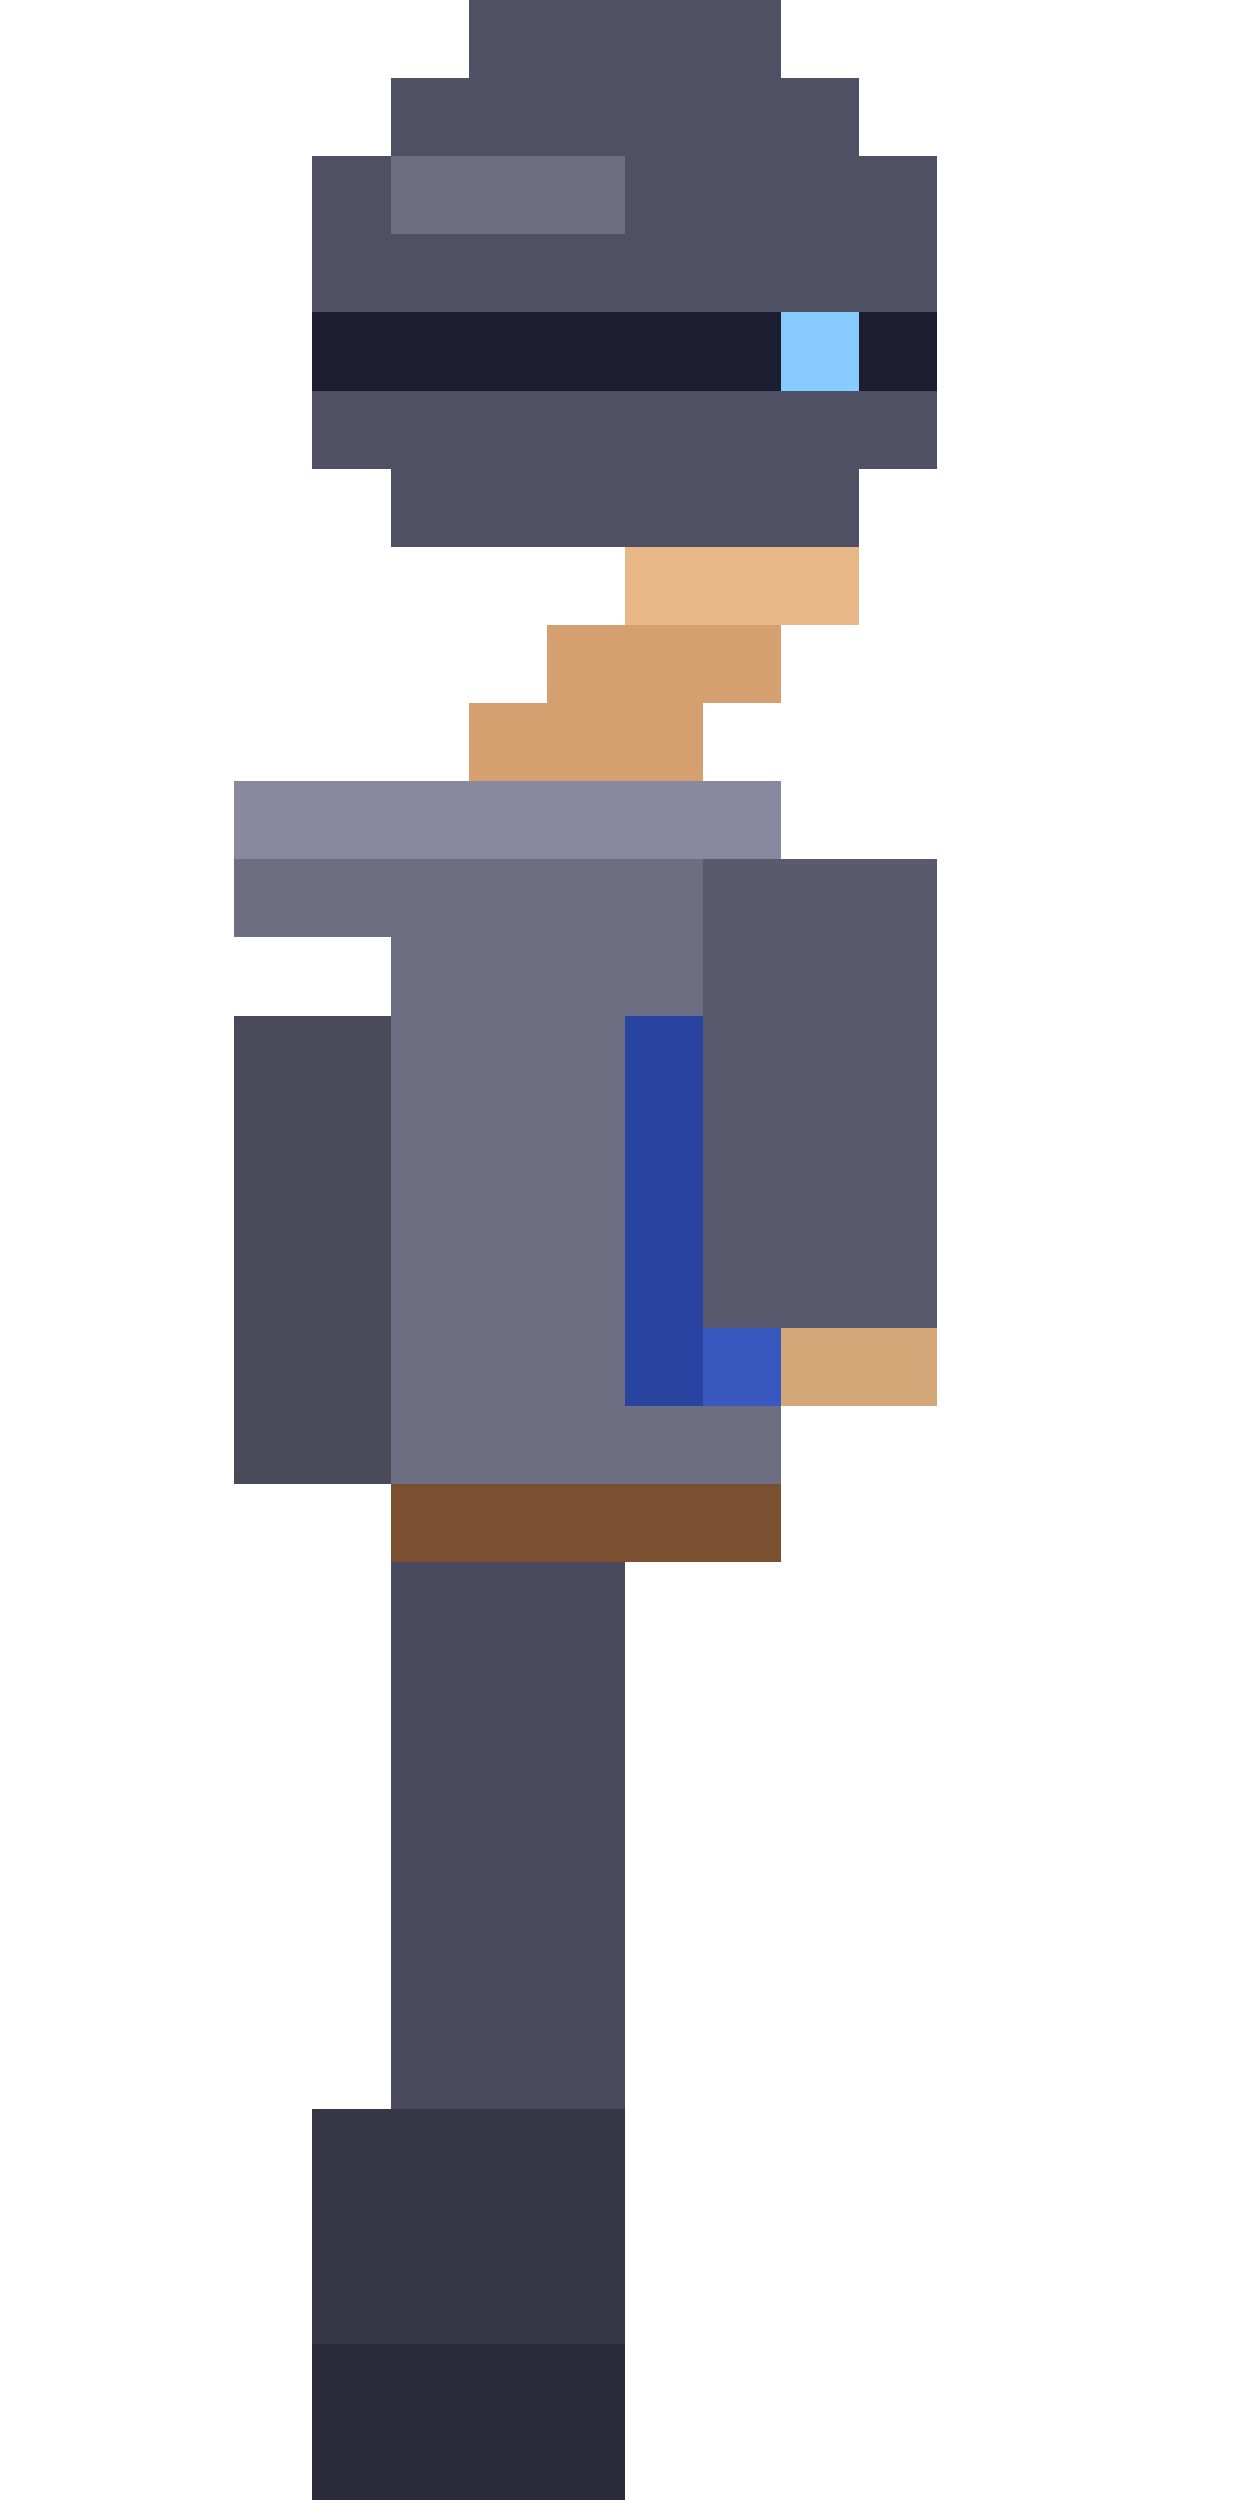
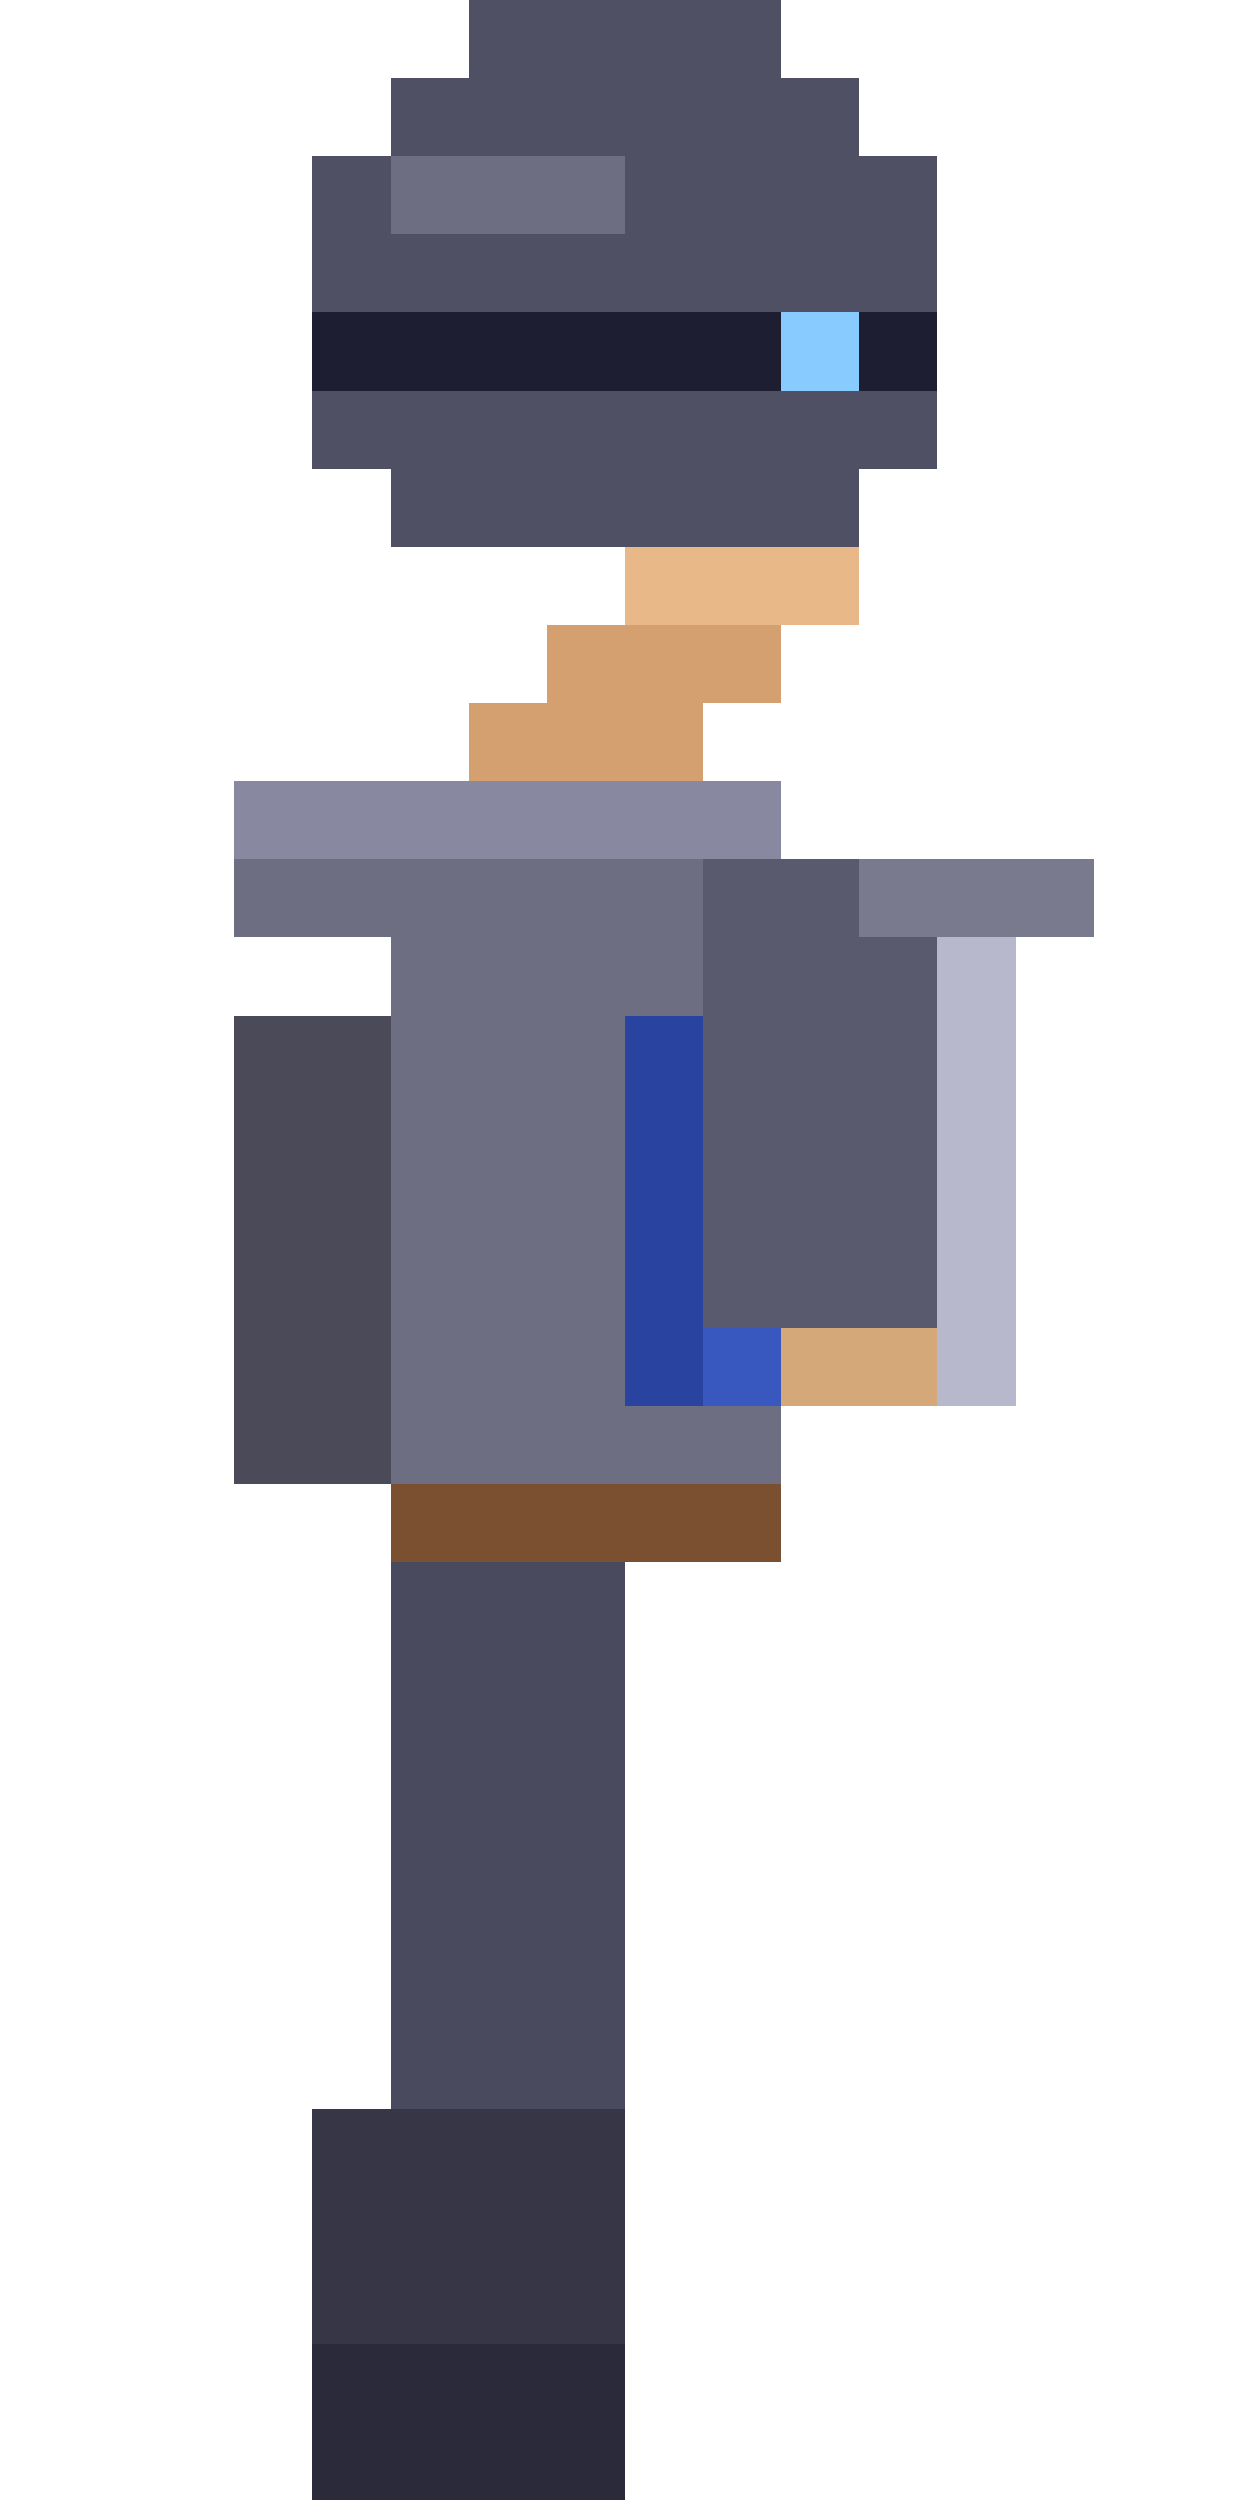
<svg xmlns="http://www.w3.org/2000/svg" viewBox="0 0 16 32" shape-rendering="crispEdges">
  <rect x="5" y="10" width="5" height="9" fill="#6E6E82" />
  <rect x="8" y="13" width="2" height="5" fill="#2844A0" />
  <rect x="9" y="13" width="1" height="5" fill="#3858C0" />
  <rect x="6" y="0" width="4" height="1" fill="#505064" />
  <rect x="5" y="1" width="6" height="1" fill="#505064" />
  <rect x="4" y="2" width="8" height="4" fill="#505064" />
  <rect x="5" y="6" width="6" height="1" fill="#505064" />
  <rect x="5" y="2" width="3" height="1" fill="#6E6E82" />
  <rect x="4" y="4" width="8" height="1" fill="#1E1E32" />
  <rect x="10" y="4" width="1" height="1" fill="#88CCFF" />
  <rect x="8" y="7" width="3" height="1" fill="#E8B888" />
  <rect x="7" y="8" width="3" height="1" fill="#D4A070" />
  <rect x="6" y="9" width="3" height="1" fill="#D4A070" />
  <rect x="3" y="10" width="7" height="1" fill="#8888A0" />
  <rect x="3" y="11" width="7" height="1" fill="#6E6E82" />
  <rect x="3" y="13" width="2" height="6" fill="#4A4A58" />
  <rect x="9" y="11" width="3" height="6" fill="#5A5A6E" />
  <rect x="10" y="17" width="2" height="1" fill="#D4A878" />
+   <rect x="12" y="12" width="1" height="6" fill="#B8B8CC" />
+   <rect x="11" y="11" width="3" height="1" fill="#7A7A8E" />
  <rect x="5" y="19" width="5" height="1" fill="#7A5030" />
  <rect x="5" y="20" width="3" height="8" fill="#3E3E50" />
  <rect x="5" y="20" width="3" height="7" fill="#4A4A5E" />
  <rect x="4" y="28" width="4" height="4" fill="#2A2A3A" />
  <rect x="4" y="27" width="4" height="3" fill="#363646" />
  <rect x="4" y="31" width="4" height="1" fill="#2A2A3A" />
</svg>
